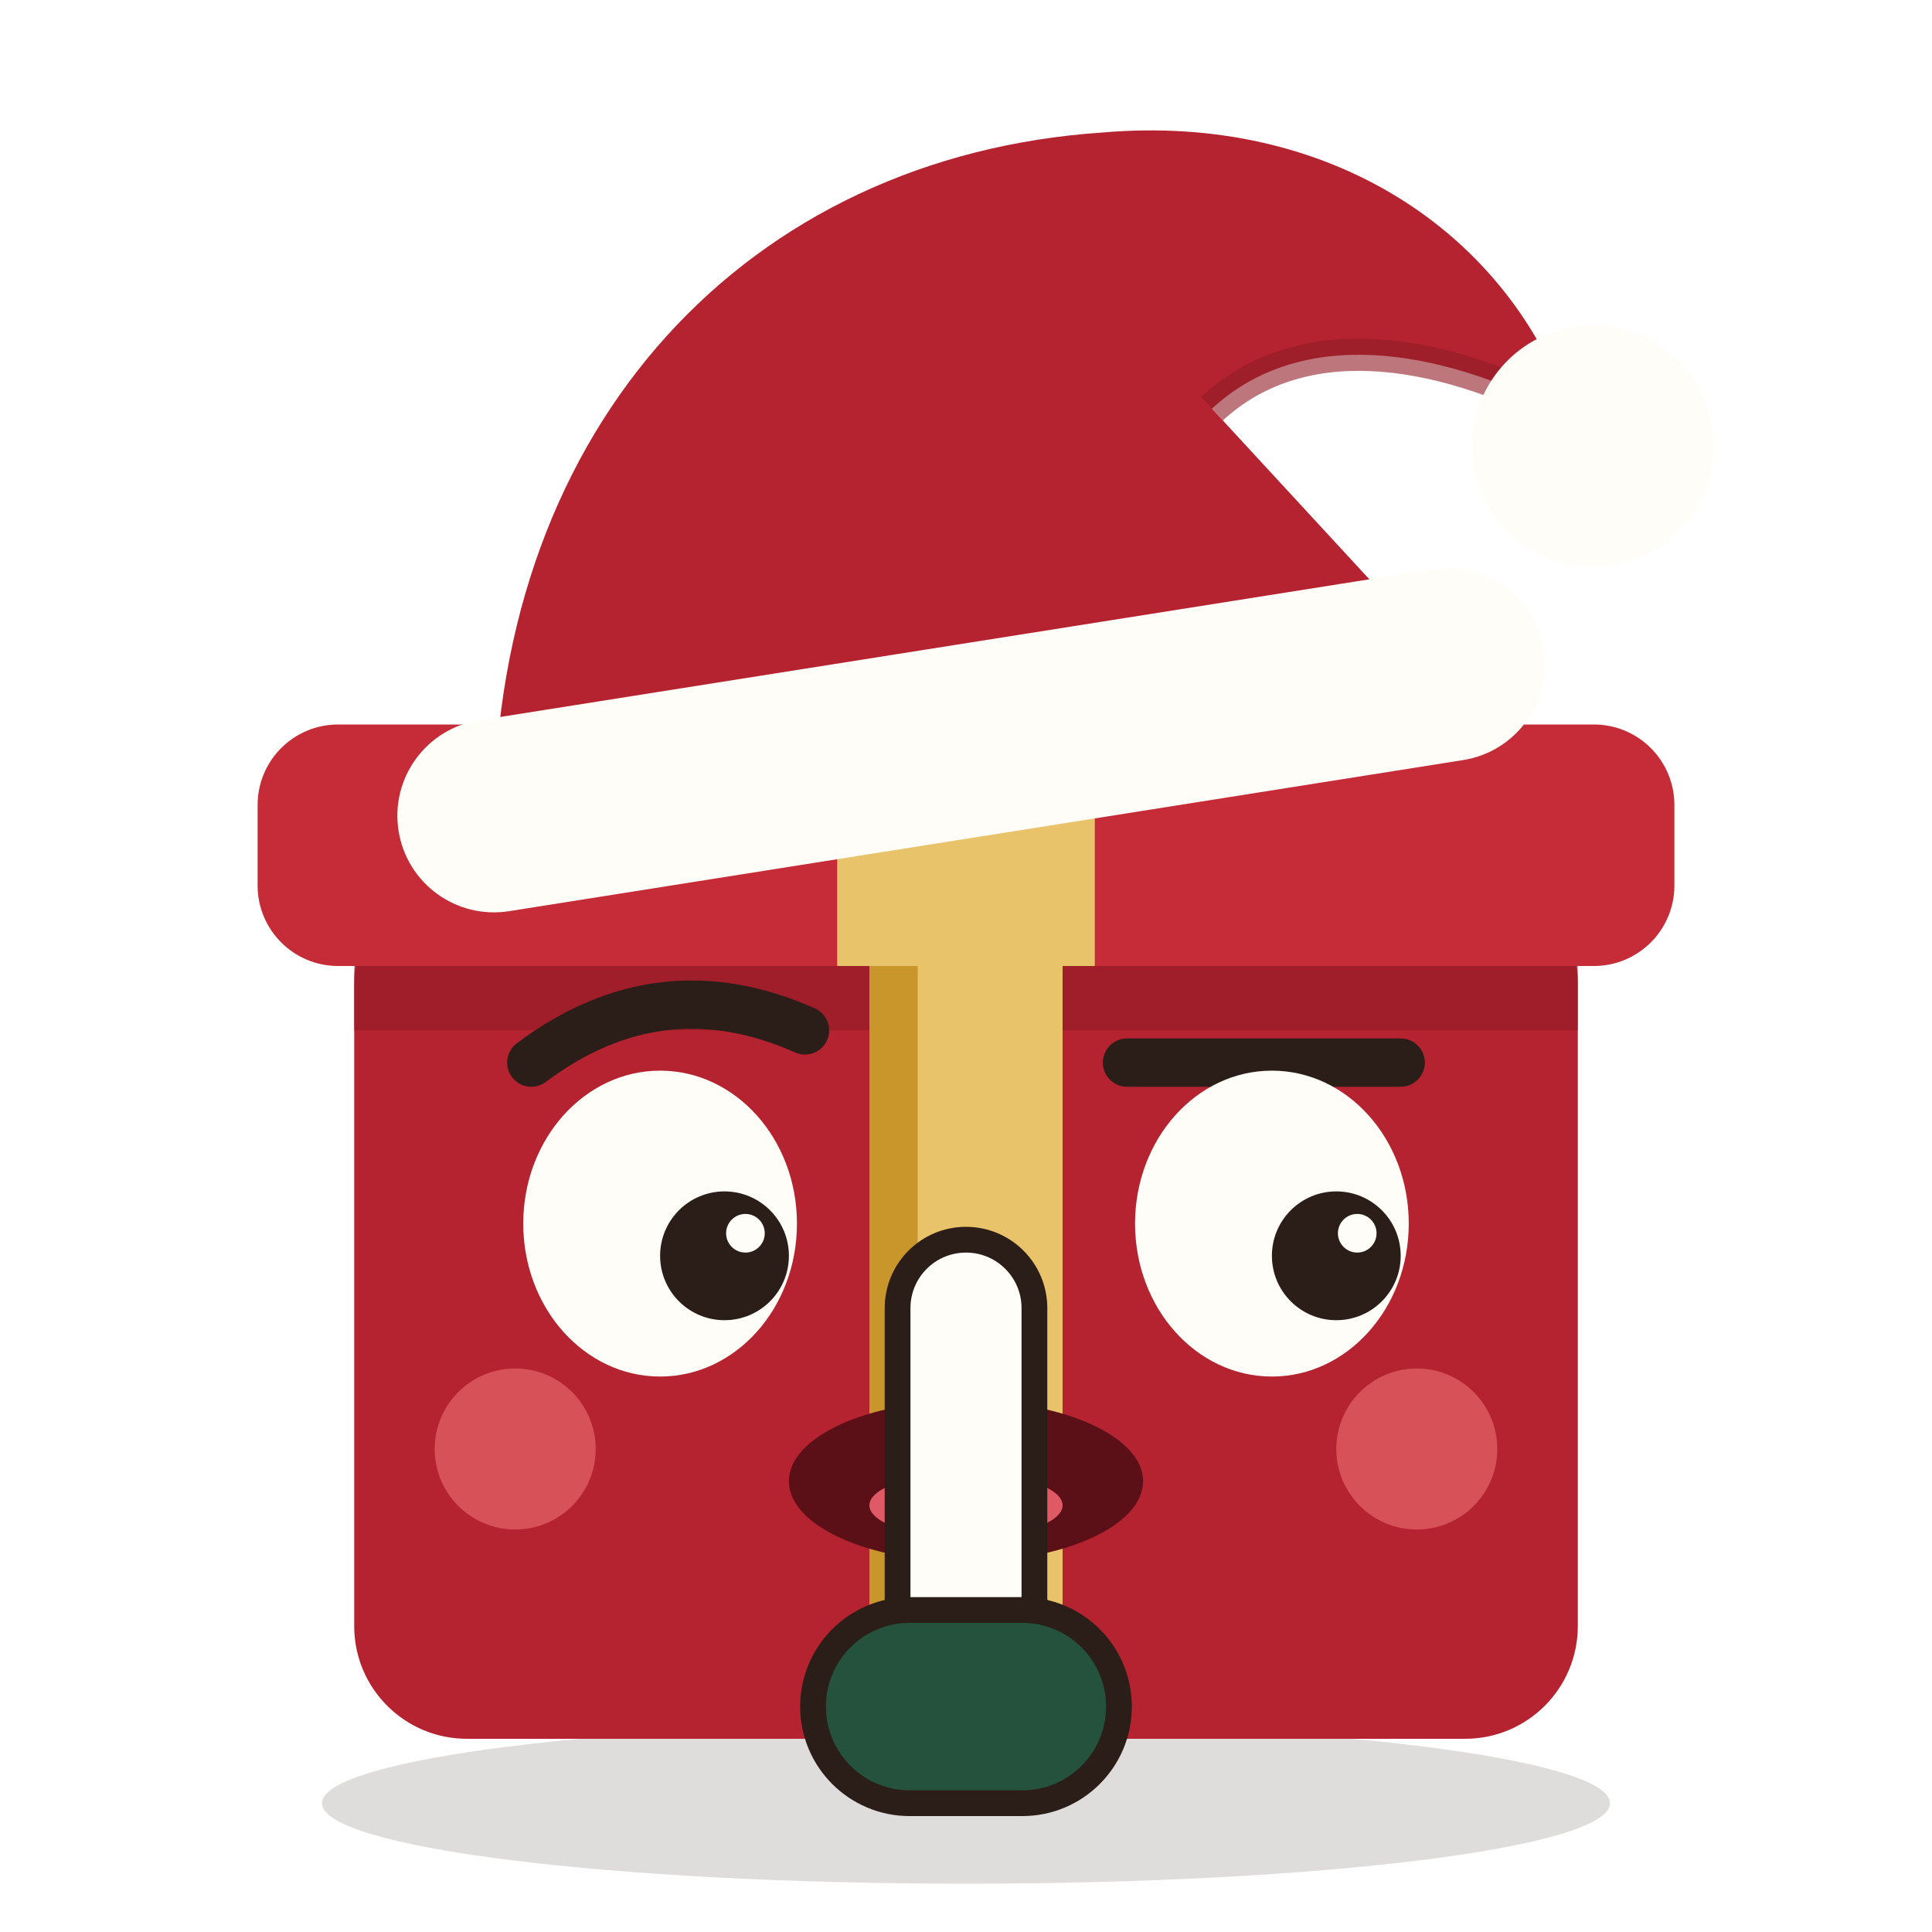
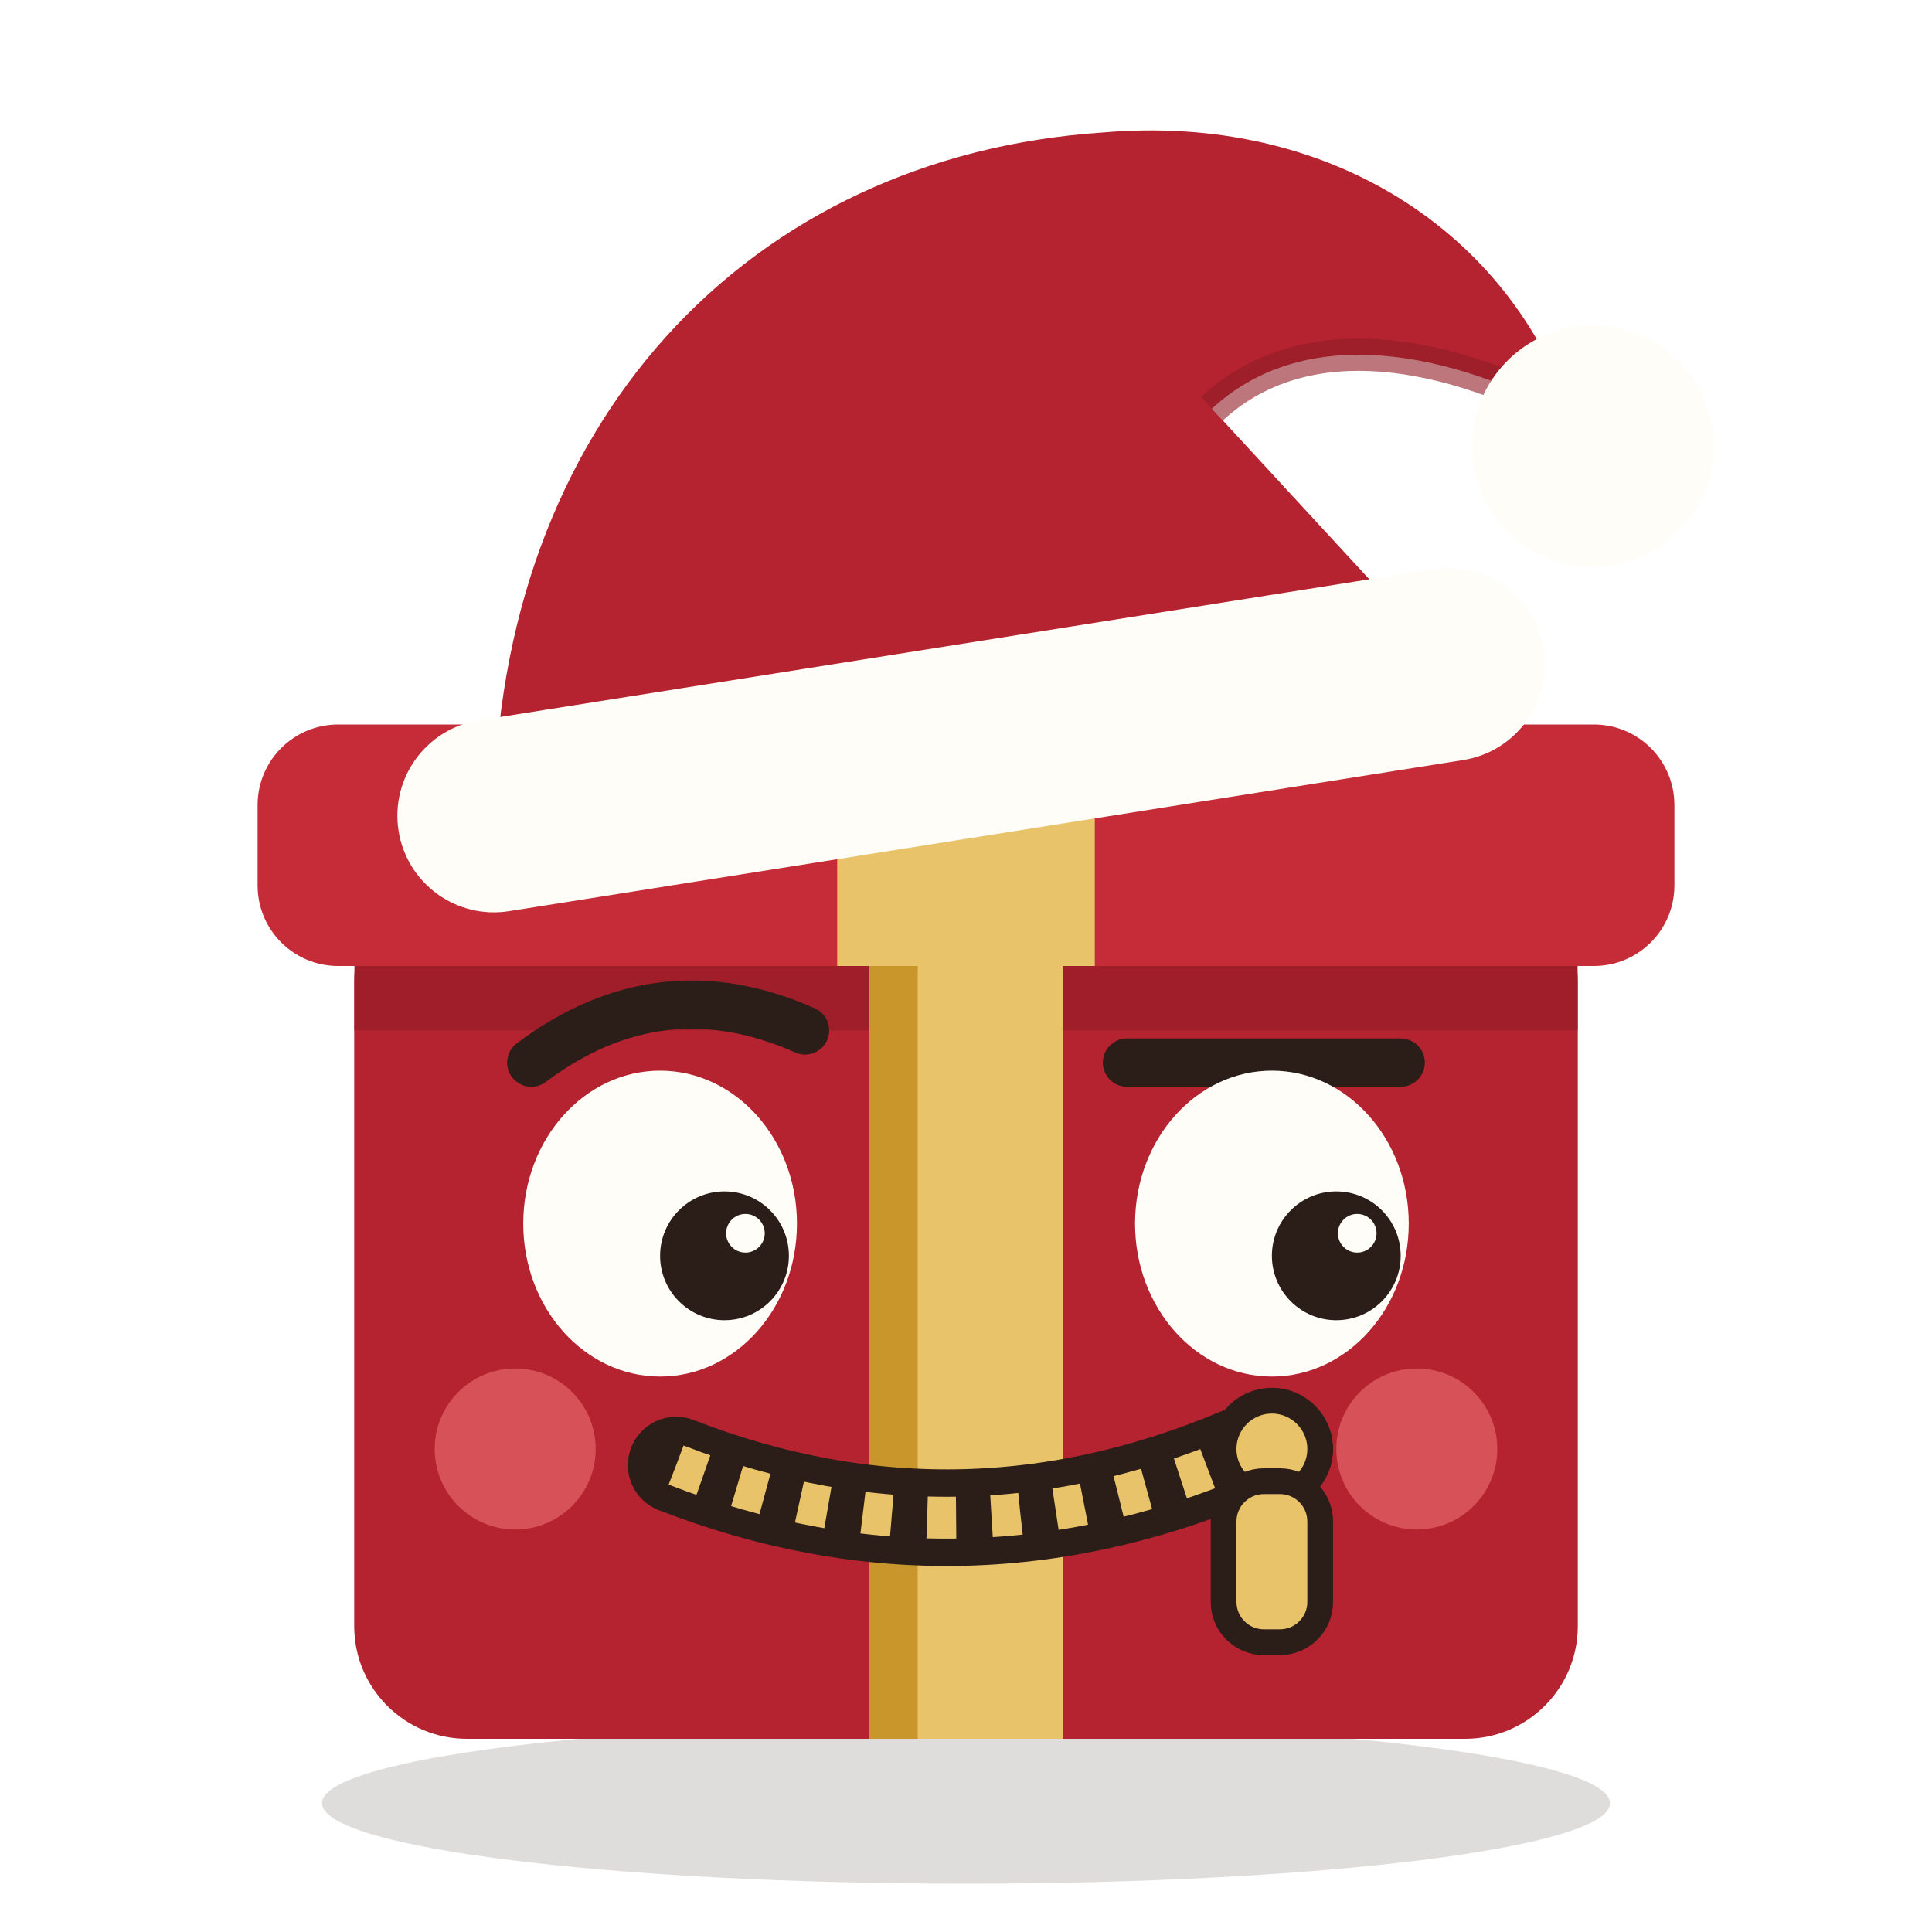
<svg xmlns="http://www.w3.org/2000/svg" viewBox="0 0 120 120">
  <ellipse cx="60" cy="112" rx="40" ry="5" fill="#2b1d17" opacity=".15" />
  <g>
    <rect x="22" y="54" width="76" height="54" rx="7" fill="#b4232f" />
    <rect x="22" y="54" width="76" height="10" fill="#8f1a24" opacity=".55" />
    <rect x="54" y="54" width="12" height="54" fill="#e9c36a" />
    <rect x="54" y="54" width="3" height="54" fill="#c8962b" />
    <rect x="16" y="45" width="88" height="15" rx="5" fill="#c62c38" />
    <rect x="52" y="45" width="16" height="15" fill="#e9c36a" />
    <g transform="rotate(-9 60 44)">
      <path d="M30 46 C 34 22, 52 8, 74 10 C 88 11, 98 20, 100 32 C 92 26, 84 24, 78 28 C 82 34, 86 40, 90 46 Z" fill="#b4232f" />
      <path d="M78 28 C 84 24, 92 26, 100 32" stroke="#8f1a24" stroke-width="2" fill="none" opacity=".6" />
      <rect x="24" y="40" width="72" height="12" rx="6" fill="#fffdf8" />
      <circle cx="101" cy="34" r="7.5" fill="#fffdf8" />
    </g>
    <path d="M33 66 Q 41 60 50 64" stroke="#2b1d17" stroke-width="3" fill="none" stroke-linecap="round" />
    <path d="M70 66 Q 79 66 87 66" stroke="#2b1d17" stroke-width="3" fill="none" stroke-linecap="round" />
    <ellipse cx="41" cy="76" rx="8.5" ry="9.5" fill="#fffdf8" />
    <ellipse cx="79" cy="76" rx="8.5" ry="9.5" fill="#fffdf8" />
    <g>
      <circle cx="45" cy="78" r="4" fill="#2b1d17" />
      <circle cx="83" cy="78" r="4" fill="#2b1d17" />
      <circle cx="46.3" cy="76.6" r="1.2" fill="#fffdf8" />
      <circle cx="84.3" cy="76.6" r="1.2" fill="#fffdf8" />
    </g>
    <circle cx="32" cy="90" r="5" fill="#ff8a8a" opacity=".45" />
    <circle cx="88" cy="90" r="5" fill="#ff8a8a" opacity=".45" />
-     <ellipse cx="60" cy="92" rx="11" ry="5" fill="#5a1016" />
-     <ellipse cx="60" cy="93.5" rx="6" ry="2" fill="#e05a66" />
-     <g>
-       <rect x="55.75" y="77" width="8.5" height="27" rx="4.25" fill="#fffdf8" stroke="#2b1d17" stroke-width="1.6" />
-       <rect x="50.5" y="100" width="19" height="12" rx="6" fill="#24523d" stroke="#2b1d17" stroke-width="1.6" />
-     </g>
+     <path d="M42 91 Q 60 98 78 90" stroke="#2b1d17" stroke-width="6" fill="none" stroke-linecap="round" />
+     <path d="M42 91 Q 60 98 78 90" stroke="#e9c36a" stroke-width="2.6" stroke-dasharray="1.8 2.2" fill="none" />
+     <circle cx="79" cy="90" r="3" fill="#e9c36a" stroke="#2b1d17" stroke-width="1.6" />
+     <rect x="76" y="92" width="6" height="10" rx="2.5" fill="#e9c36a" stroke="#2b1d17" stroke-width="1.6" />
  </g>
</svg>
